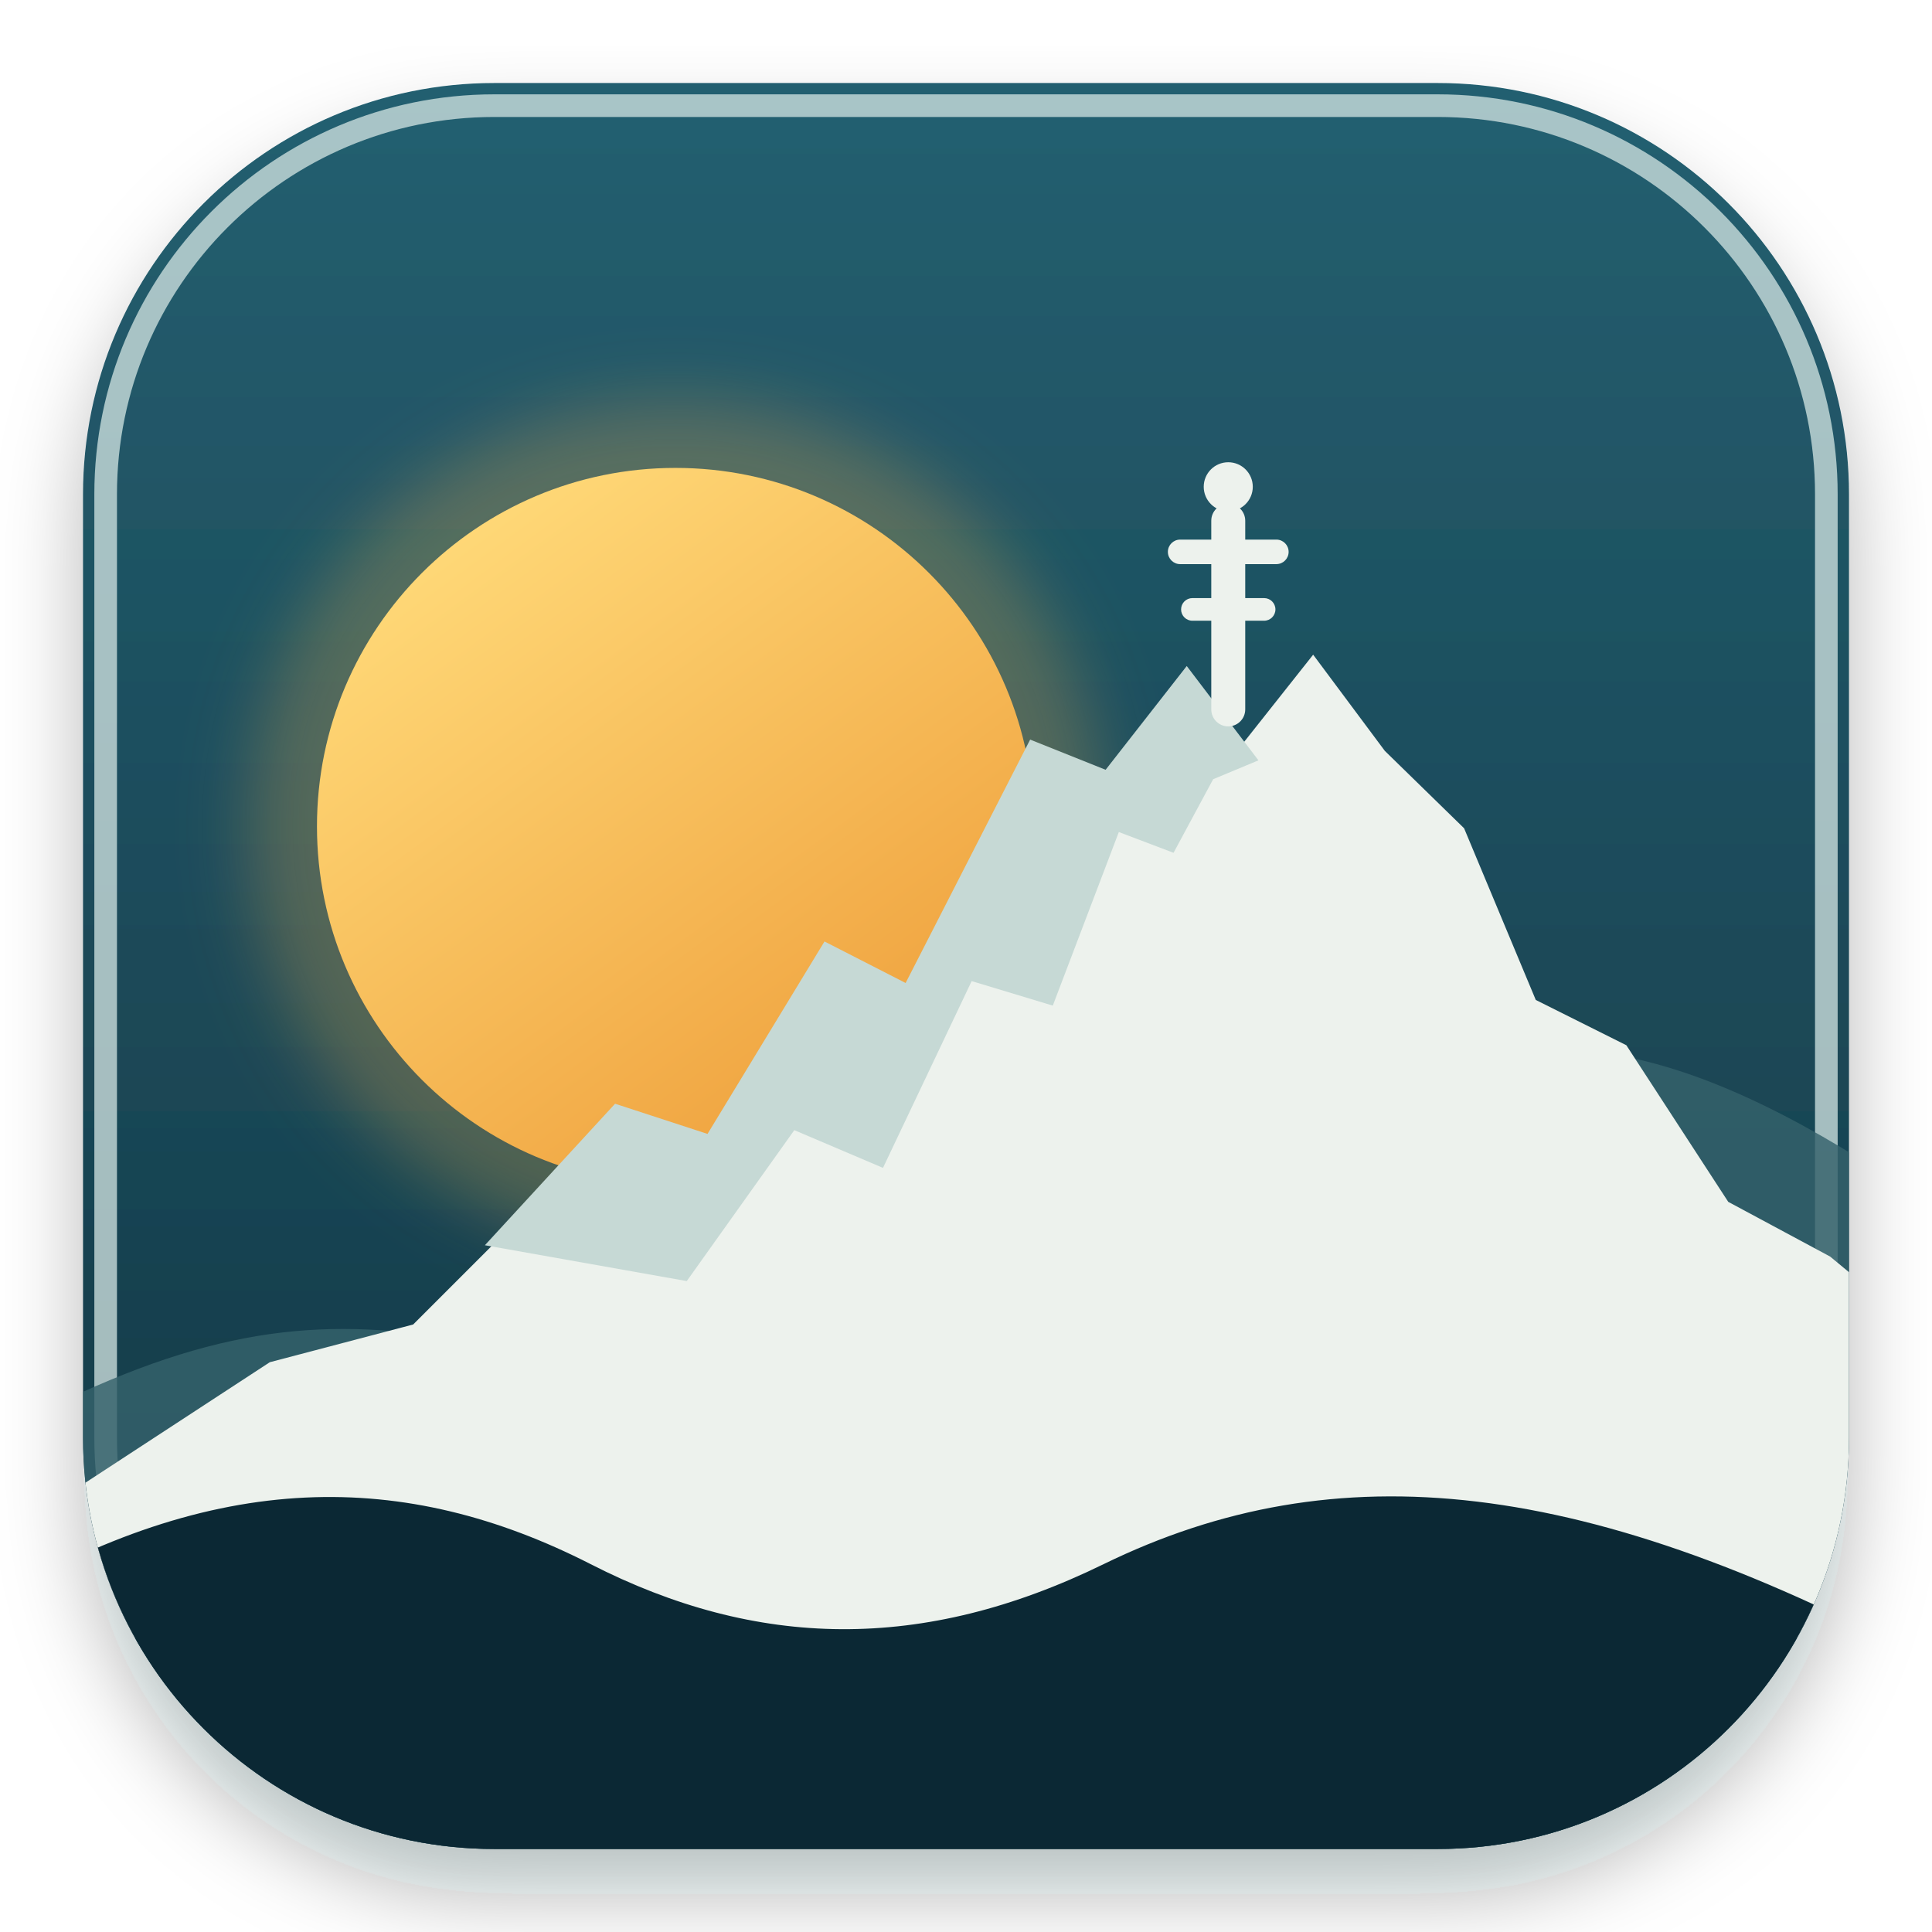
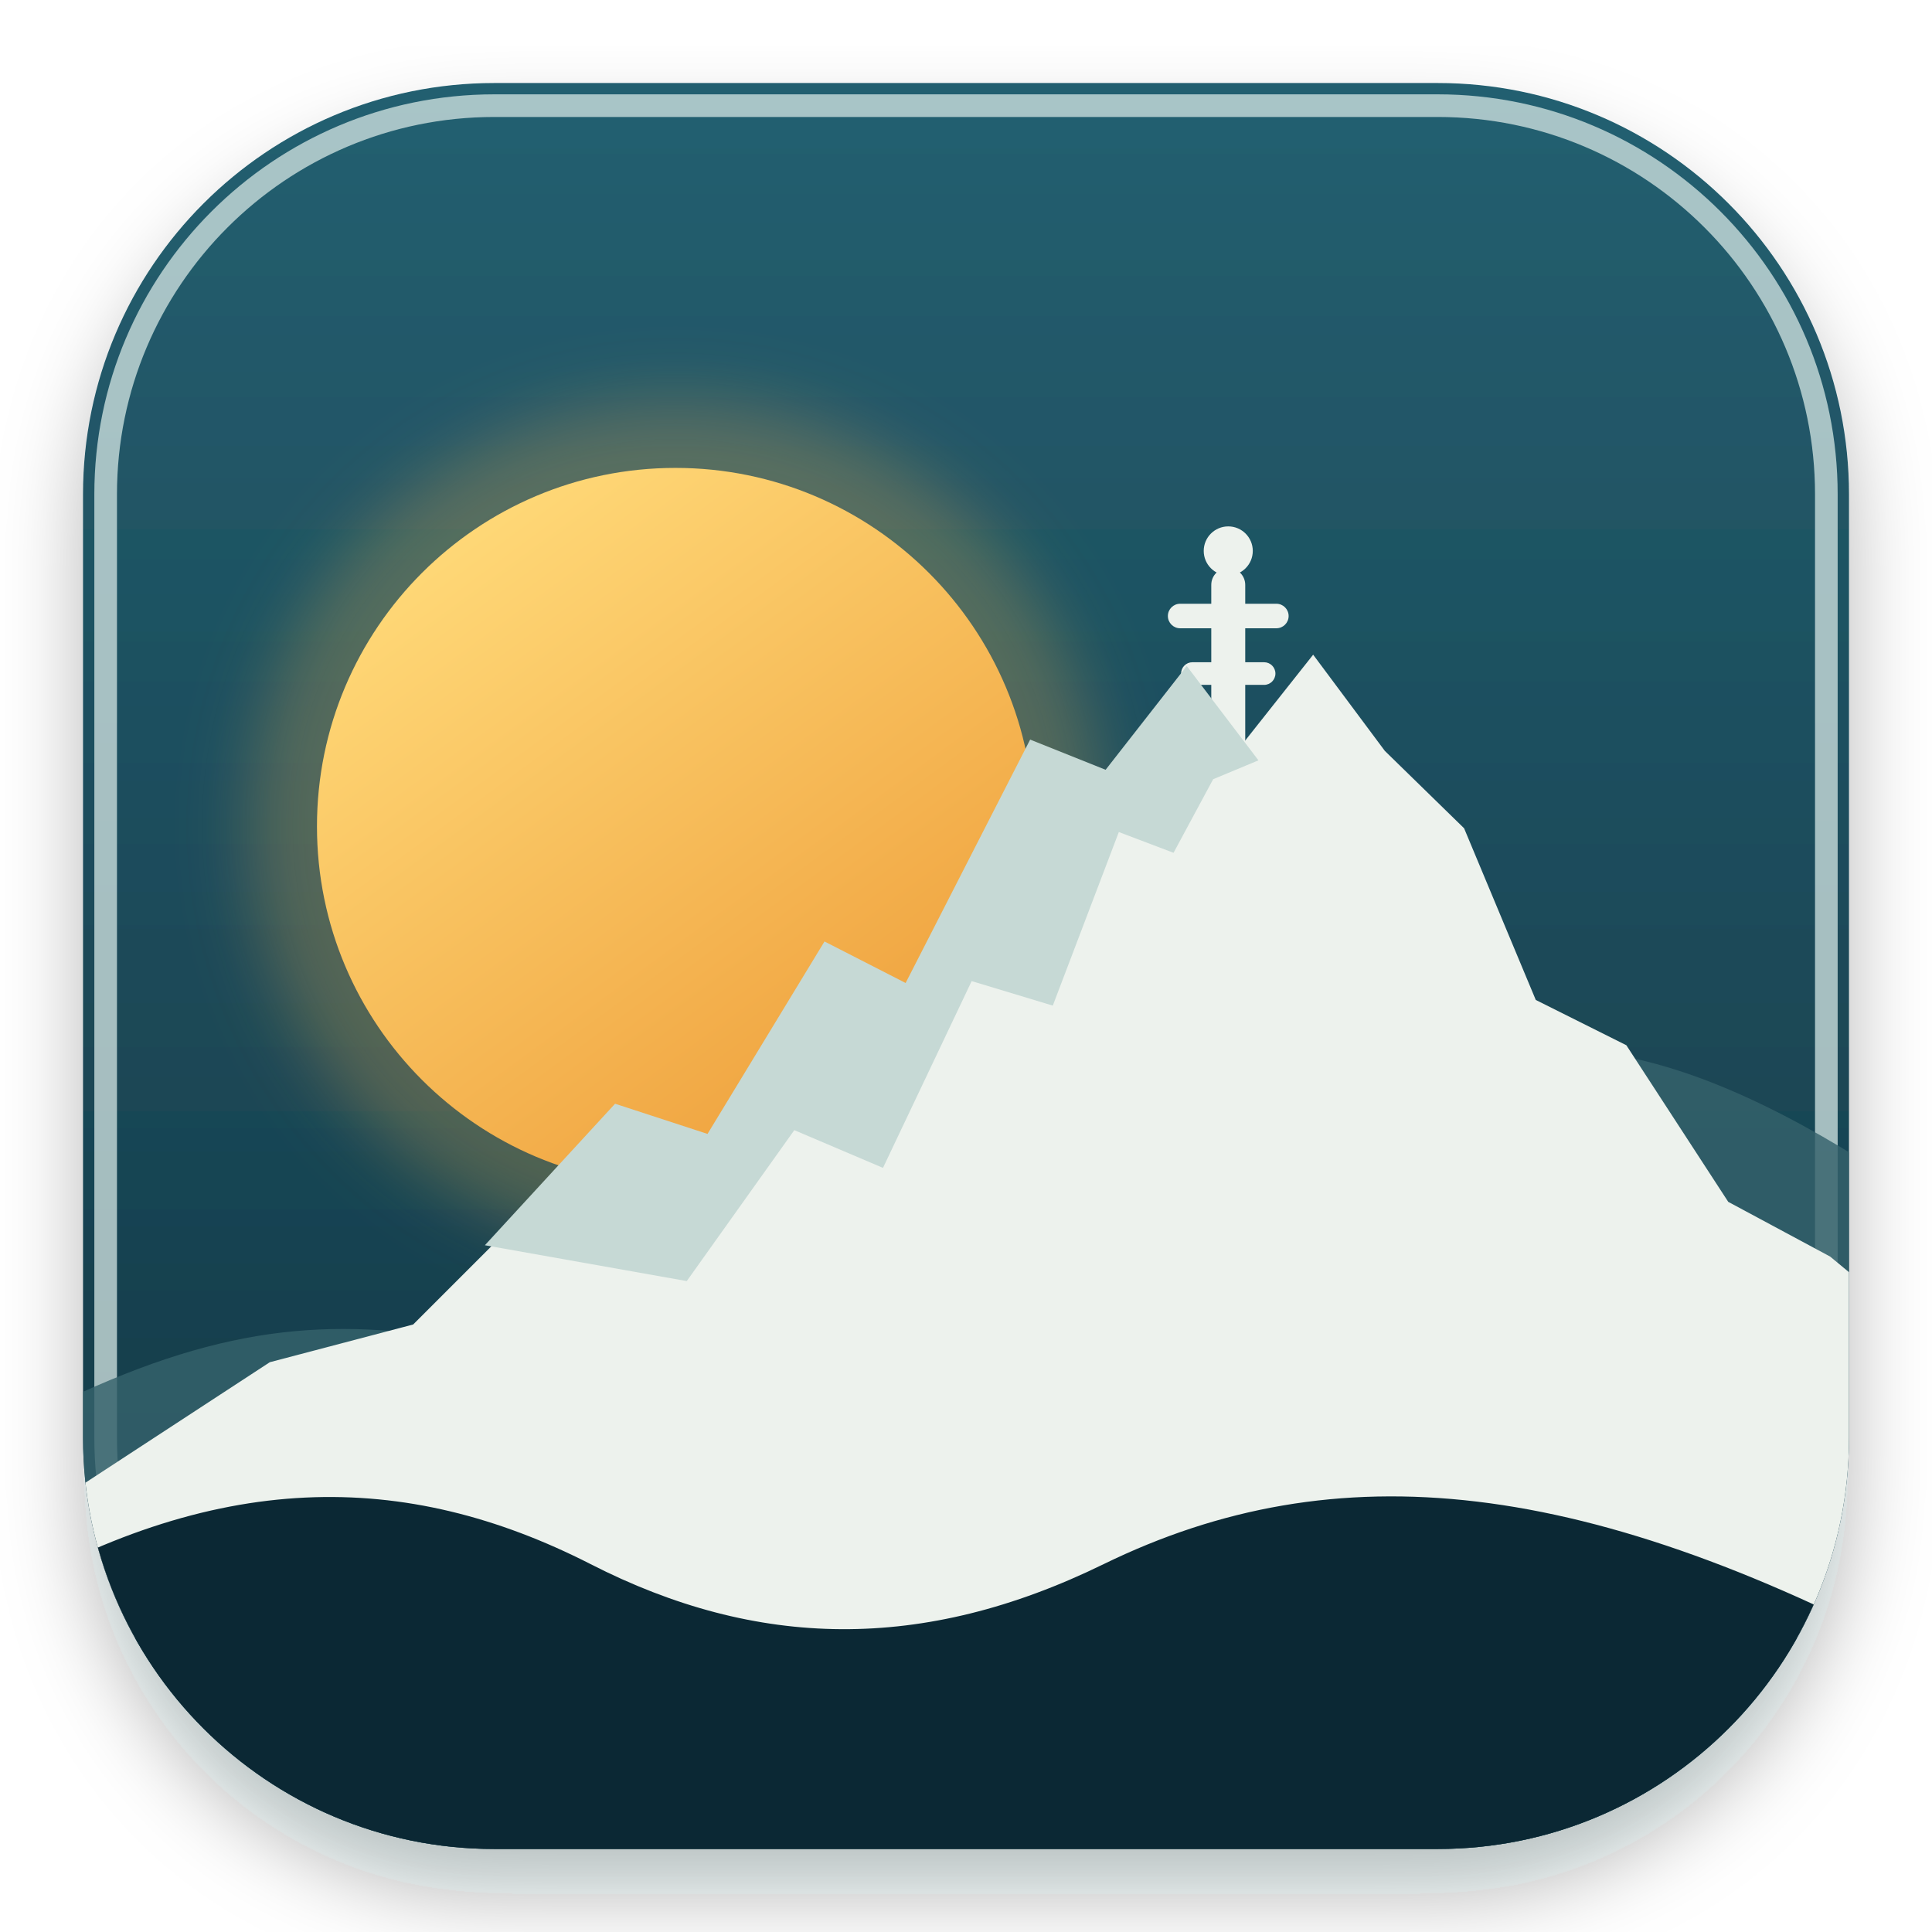
<svg xmlns="http://www.w3.org/2000/svg" viewBox="0 0 1024 1024" role="img" aria-labelledby="title description">
  <defs>
    <linearGradient id="sky" x1="0" y1="0" x2="0" y2="1">
      <stop offset="0" stop-color="#245f70" />
      <stop offset="1" stop-color="#123441" />
    </linearGradient>
    <linearGradient id="sun" x1="0.18" y1="0.08" x2="0.78" y2="0.9">
      <stop offset="0" stop-color="#ffd978" />
      <stop offset="1" stop-color="#efa13d" />
    </linearGradient>
    <filter id="sun-glow" x="-35%" y="-35%" width="170%" height="170%">
      <feGaussianBlur stdDeviation="18" />
    </filter>
    <filter id="card-shadow" x="-15%" y="-15%" width="130%" height="135%">
      <feDropShadow dx="0" dy="24" stdDeviation="22" flood-color="#071a22" flood-opacity=".28" />
    </filter>
    <clipPath id="card">
      <rect x="44" y="44" width="936" height="936" rx="218" />
    </clipPath>
  </defs>
  <g filter="url(#card-shadow)">
    <rect x="44" y="44" width="936" height="936" rx="218" fill="url(#sky)" />
    <rect x="56" y="56" width="912" height="912" rx="206" fill="none" stroke="#d7e8e6" stroke-opacity=".74" stroke-width="12" />
  </g>
  <g clip-path="url(#card)">
    <circle cx="358" cy="438" r="226" fill="#f5b64f" opacity=".26" filter="url(#sun-glow)" />
    <circle cx="358" cy="438" r="190" fill="url(#sun)" />
    <path d="M-8 764C88 711 150 698 222 707c70 9 131-16 192-62 57-43 105-58 157-42 65 21 112 15 177-25 78-48 174-13 292 73v373H-8Z" fill="#35616b" opacity=".82" />
+     <g fill="#edf2ed">
+       <rect x="642" y="301" width="18" height="118" rx="9" />
+       <rect x="619" y="320" width="64" height="13" rx="6.5" />
+       <rect x="626" y="351" width="50" height="12" rx="6" />
+       <circle cx="651" cy="292" r="13" />
+     </g>
    <path d="M42 868V788l101-66 76-20 60-60 52 18 58-77 48 14 65-101 45 22 72-139 39 16 38-48 38 51 42 41 38 91 48 24 54 83 54 29 116 96v106Z" fill="#edf2ed" />
    <path d="M257 660l69-75 49 16 62-102 43 22 66-129 40 16 43-55 38 50-24 10-21 39-29-11-35 92-43-13-47 99-47-20-57 80Z" fill="#c6d9d5" />
    <path d="M-6 850c120-72 221-71 319-21 88 45 176 47 272 0 123-60 256-47 445 56v149H-6Z" fill="#0b2834" />
-     <g fill="#edf2ed">
-       <rect x="642" y="267" width="18" height="118" rx="9" />
-       <rect x="619" y="286" width="64" height="13" rx="6.5" />
-       <rect x="626" y="317" width="50" height="12" rx="6" />
-       <circle cx="651" cy="258" r="13" />
-     </g>
  </g>
</svg>
